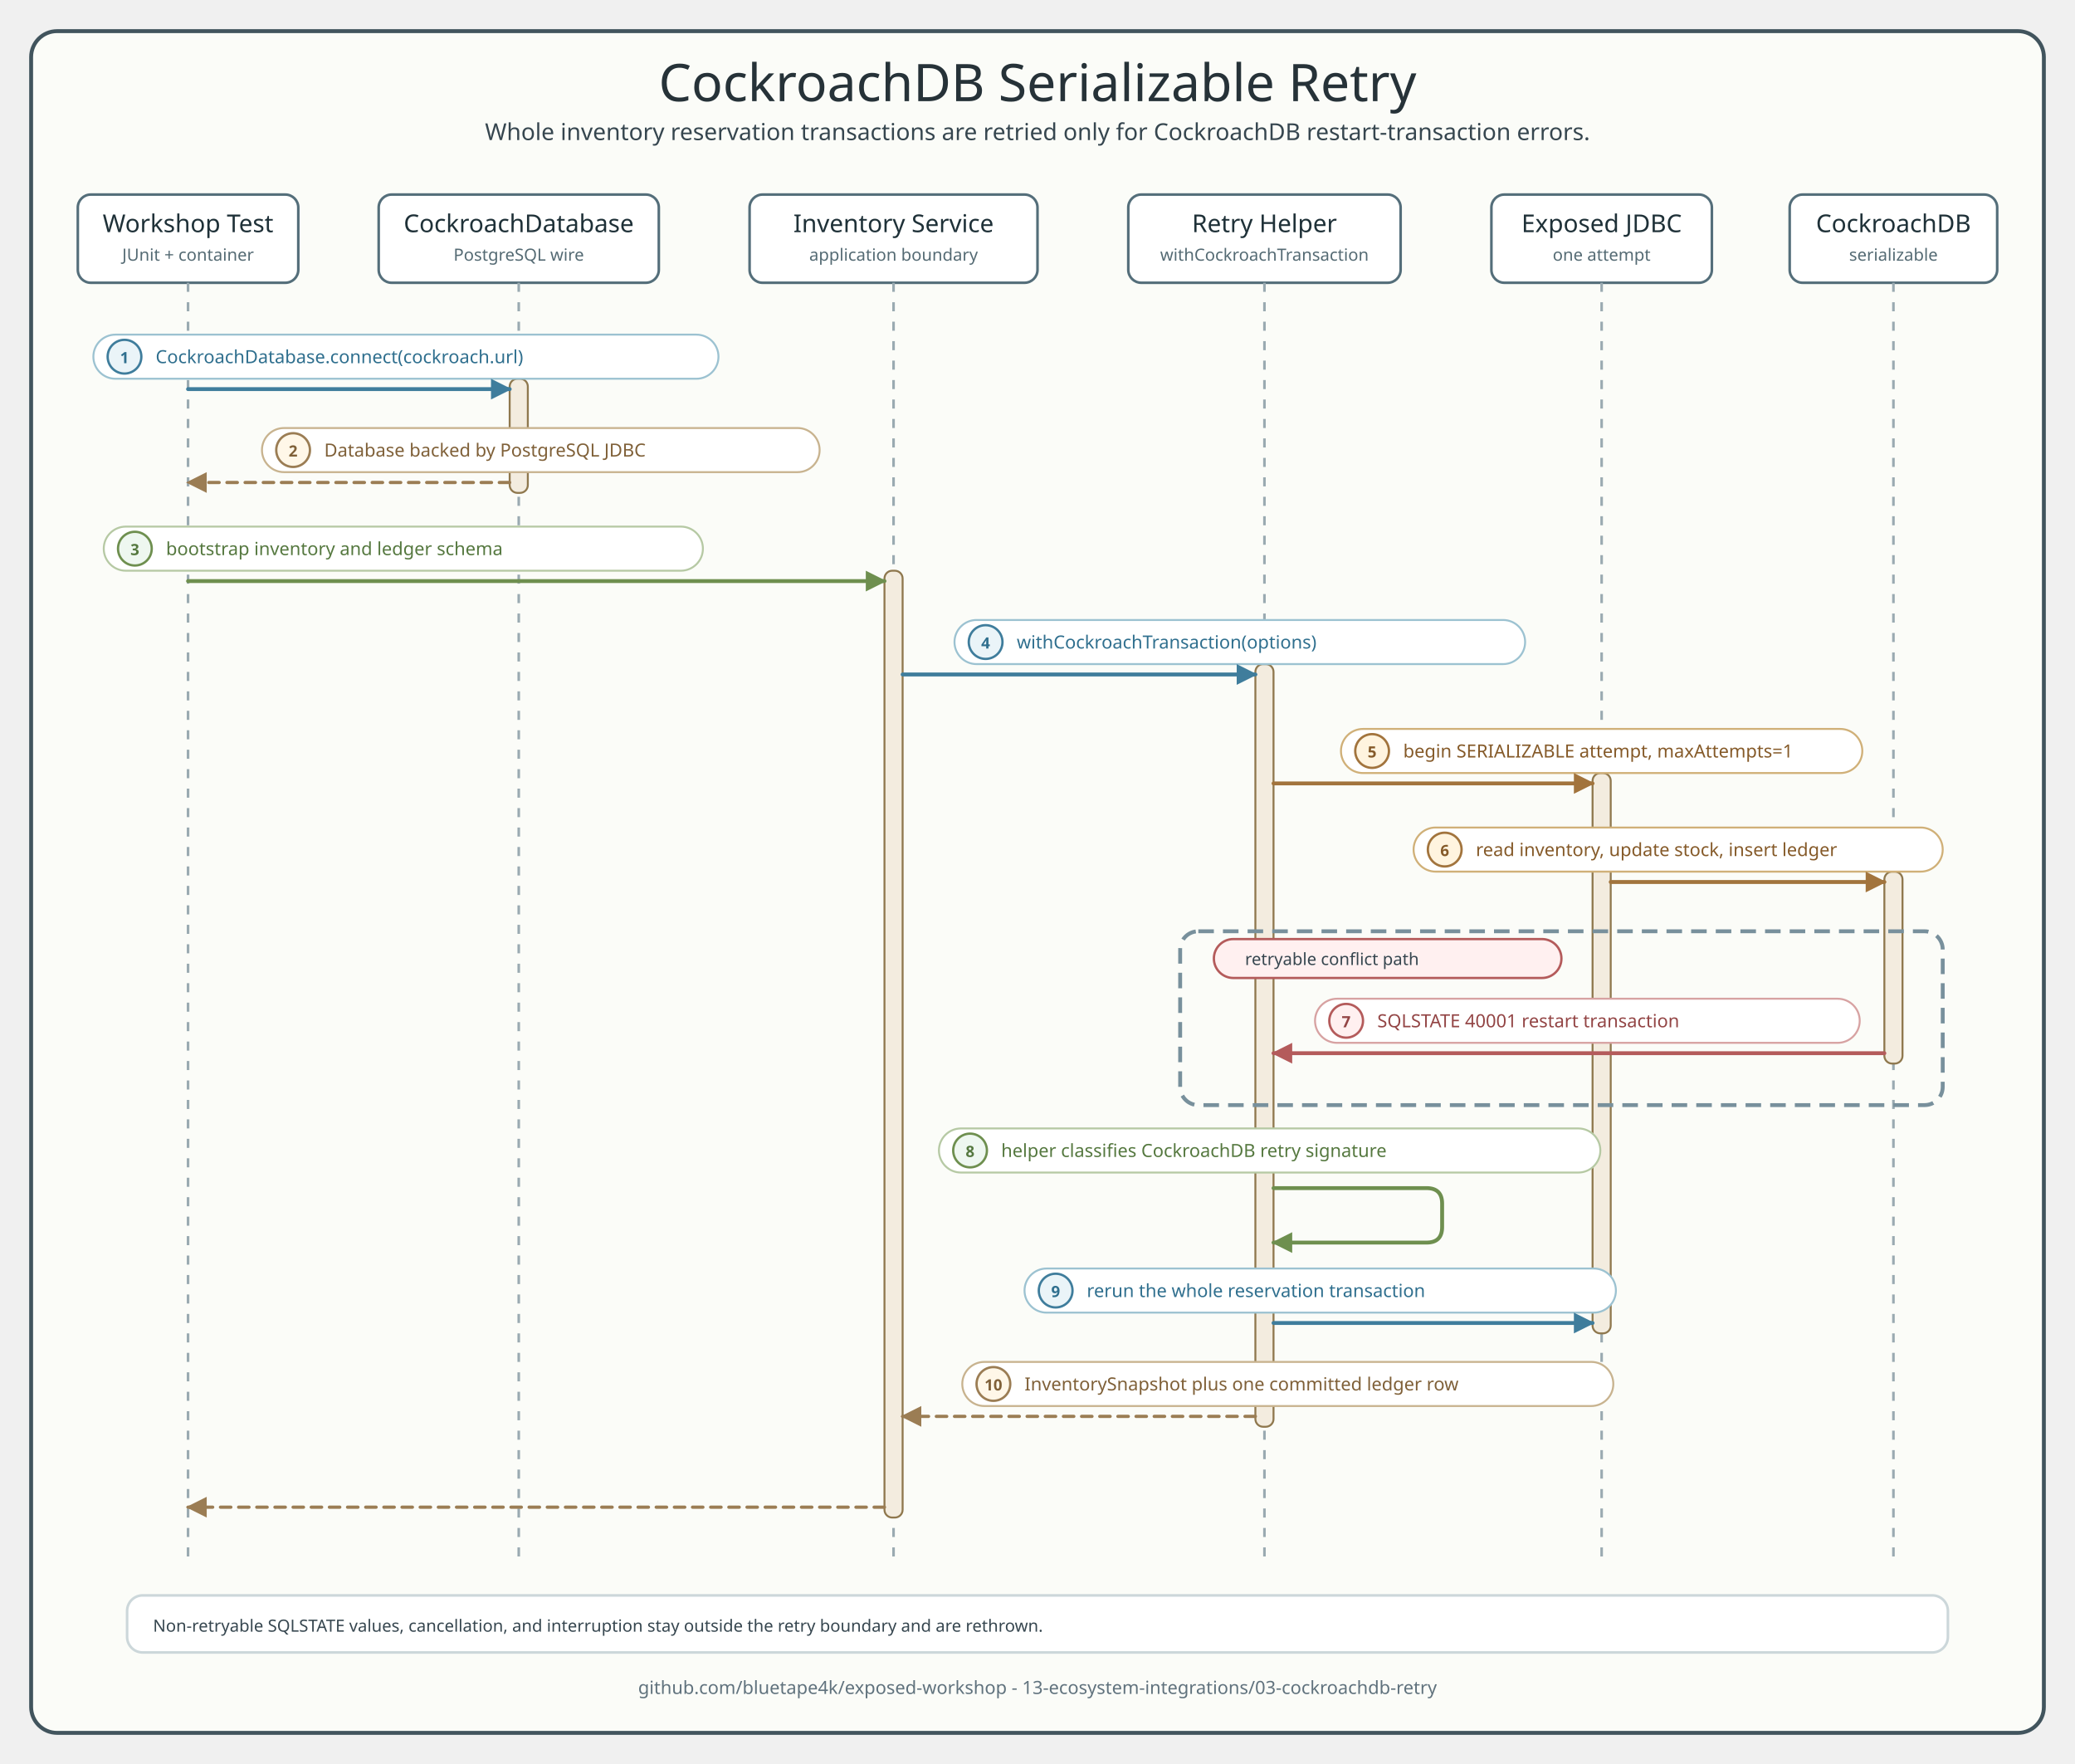
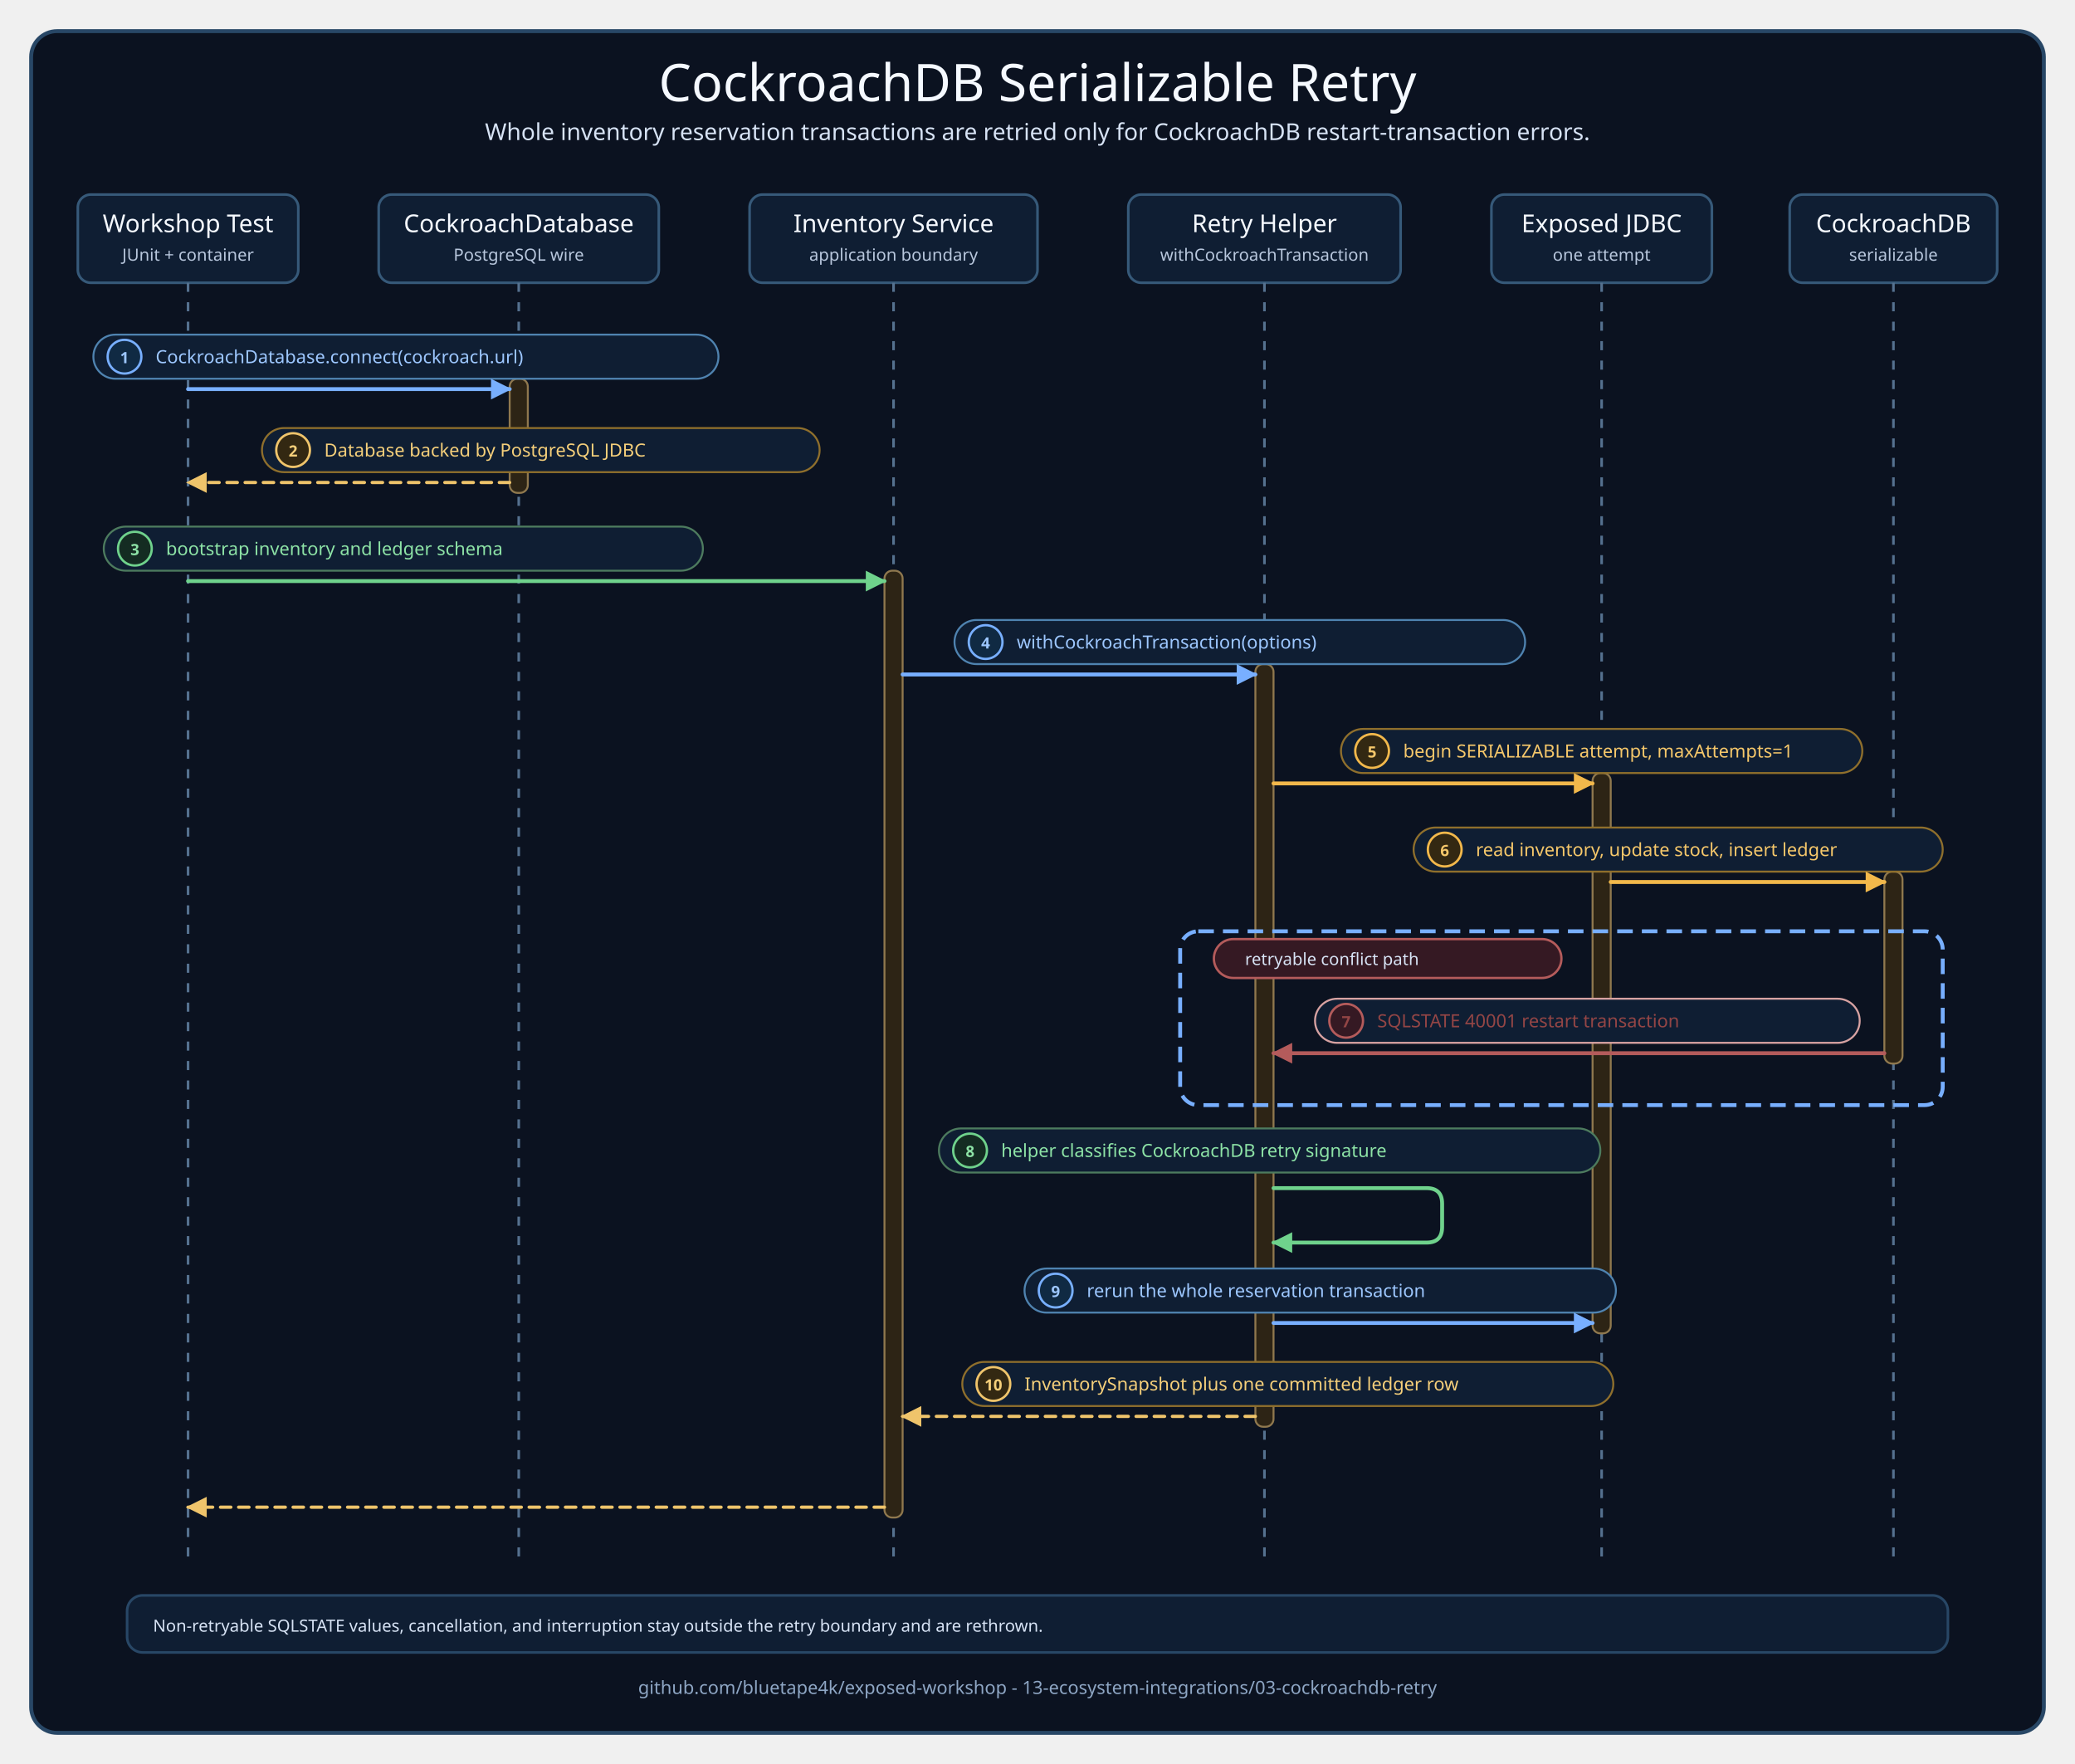
<svg xmlns="http://www.w3.org/2000/svg" width="1600" height="1360" viewBox="0 0 1600 1360" role="img" aria-labelledby="title desc">
  <defs>
    <style>
      text { letter-spacing: 0; }
-       .title { font-family: "Architects Daughter"; font-size: 40px; font-weight: 400; fill: #263238; }
-       .subtitle, .msg, .note, .footer, .role { font-family: "Comic Mono"; fill: #36464f; }
+       .title { font-family: "Architects Daughter"; font-size: 40px; font-weight: 400; fill: #F5F9FF; }
+       .subtitle, .msg, .note, .footer, .role { font-family: "Comic Mono"; fill: #D7E3F5; }
      .subtitle { font-size: 18px; }
-       .participant { font-family: "Architects Daughter"; font-size: 19px; font-weight: 400; fill: #1f3138; }
-       .role { font-size: 13px; fill: #546a73; }
+       .participant { font-family: "Architects Daughter"; font-size: 19px; font-weight: 400; fill: #F5F9FF; }
+       .role { font-size: 13px; fill: #B8C7DD; }
      .msg { font-size: 14px; }
      .note { font-size: 13px; }
-       .footer { font-size: 14px; fill: #60727d; }
-       .frame { fill: #fbfcf8; stroke: #41545d; stroke-width: 3; }
-       .header { fill: #ffffff; stroke: #546e7a; stroke-width: 2; }
-       .lifeline { stroke: #9aaab1; stroke-width: 2; stroke-dasharray: 7 8; }
-       .activation { fill: #f3ecdf; stroke: #8f784e; stroke-width: 1.5; }
-       .call { fill: none; stroke: #3f7d9c; stroke-width: 3; stroke-linecap: round; stroke-linejoin: round; marker-end: url(#arrowCall); }
-       .sql { fill: none; stroke: #a2743d; stroke-width: 3; stroke-linecap: round; stroke-linejoin: round; marker-end: url(#arrowSql); }
-       .state { fill: none; stroke: #6e8f4f; stroke-width: 3; stroke-linecap: round; stroke-linejoin: round; marker-end: url(#arrowState); }
-       .return { fill: none; stroke: #9b7d54; stroke-width: 2.5; stroke-dasharray: 8 6; stroke-linecap: round; stroke-linejoin: round; marker-end: url(#arrowReturn); }
+       .footer { font-size: 14px; fill: #8EA6C4; }
+       .frame { fill: #0B1220; stroke: #284766; stroke-width: 3; }
+       .header { fill: #0F1E33; stroke: #365979; stroke-width: 2; }
+       .lifeline { stroke: #55718F; stroke-width: 2; stroke-dasharray: 7 8; }
+       .activation { fill: #2D2415; stroke: #8f784e; stroke-width: 1.5; }
+       .call { fill: none; stroke: #78AFFF; stroke-width: 3; stroke-linecap: round; stroke-linejoin: round; marker-end: url(#arrowCall); }
+       .sql { fill: none; stroke: #F2B84B; stroke-width: 3; stroke-linecap: round; stroke-linejoin: round; marker-end: url(#arrowSql); }
+       .state { fill: none; stroke: #6FD28C; stroke-width: 3; stroke-linecap: round; stroke-linejoin: round; marker-end: url(#arrowState); }
+       .return { fill: none; stroke: #EFC46B; stroke-width: 2.5; stroke-dasharray: 8 6; stroke-linecap: round; stroke-linejoin: round; marker-end: url(#arrowReturn); }
      .error { fill: none; stroke: #b45b5b; stroke-width: 3; stroke-linecap: round; stroke-linejoin: round; marker-end: url(#arrowError); }
-       .alt { fill: none; stroke: #78909c; stroke-width: 3; stroke-dasharray: 12 7; }
-       .label { fill: #ffffff; stroke: #d7e0e4; stroke-width: 1.5; }
-       .label.callLabel { stroke: #9cc2d1; }
-       .label.sqlLabel { stroke: #d0b078; }
-       .label.stateLabel { stroke: #b6c9a4; }
-       .label.returnLabel { stroke: #c8b38f; }
+       .alt { fill: none; stroke: #78AFFF; stroke-width: 3; stroke-dasharray: 12 7; }
+       .label { fill: #0F1E33; stroke: #365979; stroke-width: 1.5; }
+       .label.callLabel { stroke: #4F83B0; }
+       .label.sqlLabel { stroke: #8F6F2C; }
+       .label.stateLabel { stroke: #4D7B5E; }
+       .label.returnLabel { stroke: #8F6F2C; }
      .label.errorLabel { stroke: #d7a2a2; }
      .badge { stroke-width: 1.8; }
-       .badge.callBadge { fill: #eaf4f8; stroke: #3f7d9c; }
-       .badge.sqlBadge { fill: #fff4df; stroke: #a2743d; }
-       .badge.stateBadge { fill: #eef7f0; stroke: #6e8f4f; }
-       .badge.returnBadge { fill: #fff7e8; stroke: #9b7d54; }
-       .badge.errorBadge { fill: #fff0f0; stroke: #b45b5b; }
+       .badge.callBadge { fill: #102A43; stroke: #78AFFF; }
+       .badge.sqlBadge { fill: #332812; stroke: #F2B84B; }
+       .badge.stateBadge { fill: #142C22; stroke: #6FD28C; }
+       .badge.returnBadge { fill: #332812; stroke: #EFC46B; }
+       .badge.errorBadge { fill: #351923; stroke: #b45b5b; }
      .badgeText { font-family: "Comic Mono"; font-size: 12px; font-weight: 700; }
-       .msg.callText, .badgeText.callText { fill: #2f6f8e; }
-       .msg.sqlText, .badgeText.sqlText { fill: #855a29; }
-       .msg.stateText, .badgeText.stateText { fill: #55783f; }
-       .msg.returnText, .badgeText.returnText { fill: #7f6038; }
+       .msg.callText, .badgeText.callText { fill: #9DC7FF; }
+       .msg.sqlText, .badgeText.sqlText { fill: #F5C76A; }
+       .msg.stateText, .badgeText.stateText { fill: #8DE3A6; }
+       .msg.returnText, .badgeText.returnText { fill: #F5CF7A; }
      .msg.errorText, .badgeText.errorText { fill: #934545; }
    </style>
    <marker id="arrowCall" markerUnits="userSpaceOnUse" markerWidth="16" markerHeight="16" viewBox="0 0 10 10" refX="9" refY="5" orient="auto">
-       <path d="M 0 0 L 10 5 L 0 10 Z" fill="#3f7d9c" stroke="#3f7d9c" stroke-width="0" stroke-dasharray="none" style="stroke-dasharray:none!important" />
+       <path d="M 0 0 L 10 5 L 0 10 Z" fill="#78AFFF" stroke="#78AFFF" stroke-width="0" stroke-dasharray="none" style="stroke-dasharray:none!important" />
    </marker>
    <marker id="arrowSql" markerUnits="userSpaceOnUse" markerWidth="16" markerHeight="16" viewBox="0 0 10 10" refX="9" refY="5" orient="auto">
-       <path d="M 0 0 L 10 5 L 0 10 Z" fill="#a2743d" stroke="#a2743d" stroke-width="0" stroke-dasharray="none" style="stroke-dasharray:none!important" />
+       <path d="M 0 0 L 10 5 L 0 10 Z" fill="#F2B84B" stroke="#F2B84B" stroke-width="0" stroke-dasharray="none" style="stroke-dasharray:none!important" />
    </marker>
    <marker id="arrowState" markerUnits="userSpaceOnUse" markerWidth="16" markerHeight="16" viewBox="0 0 10 10" refX="9" refY="5" orient="auto">
-       <path d="M 0 0 L 10 5 L 0 10 Z" fill="#6e8f4f" stroke="#6e8f4f" stroke-width="0" stroke-dasharray="none" style="stroke-dasharray:none!important" />
+       <path d="M 0 0 L 10 5 L 0 10 Z" fill="#6FD28C" stroke="#6FD28C" stroke-width="0" stroke-dasharray="none" style="stroke-dasharray:none!important" />
    </marker>
    <marker id="arrowReturn" markerUnits="userSpaceOnUse" markerWidth="16" markerHeight="16" viewBox="0 0 10 10" refX="9" refY="5" orient="auto">
-       <path d="M 0 0 L 10 5 L 0 10 Z" fill="#9b7d54" stroke="#9b7d54" stroke-width="0" stroke-dasharray="none" style="stroke-dasharray:none!important" />
+       <path d="M 0 0 L 10 5 L 0 10 Z" fill="#EFC46B" stroke="#EFC46B" stroke-width="0" stroke-dasharray="none" style="stroke-dasharray:none!important" />
    </marker>
    <marker id="arrowError" markerUnits="userSpaceOnUse" markerWidth="16" markerHeight="16" viewBox="0 0 10 10" refX="9" refY="5" orient="auto">
      <path d="M 0 0 L 10 5 L 0 10 Z" fill="#b45b5b" stroke="#b45b5b" stroke-width="0" stroke-dasharray="none" style="stroke-dasharray:none!important" />
    </marker>
  </defs>
  <rect x="24" y="24" width="1552" height="1312" rx="20" class="frame" />
  <text x="800" y="78" text-anchor="middle" class="title">CockroachDB Serializable Retry</text>
  <text x="800" y="108" text-anchor="middle" class="subtitle">Whole inventory reservation transactions are retried only for CockroachDB restart-transaction errors.</text>
  <g id="participants">
    <rect x="60" y="150" width="170" height="68" rx="10" class="header" />
    <text x="145" y="179" text-anchor="middle" class="participant">Workshop Test</text>
    <text x="145" y="201" text-anchor="middle" class="role">JUnit + container</text>
    <rect x="292" y="150" width="216" height="68" rx="10" class="header" />
    <text x="400" y="179" text-anchor="middle" class="participant">CockroachDatabase</text>
    <text x="400" y="201" text-anchor="middle" class="role">PostgreSQL wire</text>
    <rect x="578" y="150" width="222" height="68" rx="10" class="header" />
    <text x="689" y="179" text-anchor="middle" class="participant">Inventory Service</text>
    <text x="689" y="201" text-anchor="middle" class="role">application boundary</text>
    <rect x="870" y="150" width="210" height="68" rx="10" class="header" />
    <text x="975" y="179" text-anchor="middle" class="participant">Retry Helper</text>
    <text x="975" y="201" text-anchor="middle" class="role">withCockroachTransaction</text>
    <rect x="1150" y="150" width="170" height="68" rx="10" class="header" />
    <text x="1235" y="179" text-anchor="middle" class="participant">Exposed JDBC</text>
    <text x="1235" y="201" text-anchor="middle" class="role">one attempt</text>
    <rect x="1380" y="150" width="160" height="68" rx="10" class="header" />
    <text x="1460" y="179" text-anchor="middle" class="participant">CockroachDB</text>
    <text x="1460" y="201" text-anchor="middle" class="role">serializable</text>
  </g>
  <line x1="145" y1="218" x2="145" y2="1200" class="lifeline" />
  <line x1="400" y1="218" x2="400" y2="1200" class="lifeline" />
  <line x1="689" y1="218" x2="689" y2="1200" class="lifeline" />
  <line x1="975" y1="218" x2="975" y2="1200" class="lifeline" />
  <line x1="1235" y1="218" x2="1235" y2="1200" class="lifeline" />
  <line x1="1460" y1="218" x2="1460" y2="1200" class="lifeline" />
  <rect x="393" y="292" width="14" height="88" rx="6" class="activation" />
  <rect x="682" y="440" width="14" height="730" rx="6" class="activation" />
  <rect x="968" y="512" width="14" height="588" rx="6" class="activation" />
  <rect x="1228" y="596" width="14" height="432" rx="6" class="activation" />
  <rect x="1453" y="672" width="14" height="148" rx="6" class="activation" />
  <rect x="72" y="258" width="482" height="34" rx="17" class="label callLabel" />
  <circle cx="96" cy="275" r="13" class="badge callBadge" />
  <text x="96" y="280" text-anchor="middle" class="badgeText callText">1</text>
  <text x="120" y="280" class="msg callText">CockroachDatabase.connect(cockroach.url)</text>
  <path d="M 145 300 L 393 300" class="call" data-connector="connector" />
  <rect x="202" y="330" width="430" height="34" rx="17" class="label returnLabel" />
  <circle cx="226" cy="347" r="13" class="badge returnBadge" />
  <text x="226" y="352" text-anchor="middle" class="badgeText returnText">2</text>
  <text x="250" y="352" class="msg returnText">Database backed by PostgreSQL JDBC</text>
  <path d="M 393 372 L 145 372" class="return" data-connector="connector" />
  <rect x="80" y="406" width="462" height="34" rx="17" class="label stateLabel" />
  <circle cx="104" cy="423" r="13" class="badge stateBadge" />
  <text x="104" y="428" text-anchor="middle" class="badgeText stateText">3</text>
  <text x="128" y="428" class="msg stateText">bootstrap inventory and ledger schema</text>
  <path d="M 145 448 L 682 448" class="state" data-connector="connector" />
  <rect x="736" y="478" width="440" height="34" rx="17" class="label callLabel" />
  <circle cx="760" cy="495" r="13" class="badge callBadge" />
  <text x="760" y="500" text-anchor="middle" class="badgeText callText">4</text>
  <text x="784" y="500" class="msg callText">withCockroachTransaction(options)</text>
  <path d="M 696 520 L 968 520" class="call" data-connector="connector" />
  <rect x="1034" y="562" width="402" height="34" rx="17" class="label sqlLabel" />
  <circle cx="1058" cy="579" r="13" class="badge sqlBadge" />
  <text x="1058" y="584" text-anchor="middle" class="badgeText sqlText">5</text>
  <text x="1082" y="584" class="msg sqlText">begin SERIALIZABLE attempt, maxAttempts=1</text>
  <path d="M 982 604 L 1228 604" class="sql" data-connector="connector" />
  <rect x="1090" y="638" width="408" height="34" rx="17" class="label sqlLabel" />
  <circle cx="1114" cy="655" r="13" class="badge sqlBadge" />
  <text x="1114" y="660" text-anchor="middle" class="badgeText sqlText">6</text>
  <text x="1138" y="660" class="msg sqlText">read inventory, update stock, insert ledger</text>
  <path d="M 1242 680 L 1453 680" class="sql" data-connector="connector" />
  <rect x="910" y="718" width="588" height="134" rx="14" class="alt" />
-   <rect x="936" y="724" width="268" height="30" rx="15" fill="#fff0f0" stroke="#b45b5b" stroke-width="1.8" />
+   <rect x="936" y="724" width="268" height="30" rx="15" fill="#351923" stroke="#b45b5b" stroke-width="1.8" />
  <text x="960" y="744" class="note">retryable conflict path</text>
  <rect x="1014" y="770" width="420" height="34" rx="17" class="label errorLabel" />
  <circle cx="1038" cy="787" r="13" class="badge errorBadge" />
  <text x="1038" y="792" text-anchor="middle" class="badgeText errorText">7</text>
  <text x="1062" y="792" class="msg errorText">SQLSTATE 40001 restart transaction</text>
  <path d="M 1453 812 L 982 812" class="error" data-connector="connector" />
  <rect x="724" y="870" width="510" height="34" rx="17" class="label stateLabel" />
  <circle cx="748" cy="887" r="13" class="badge stateBadge" />
  <text x="748" y="892" text-anchor="middle" class="badgeText stateText">8</text>
  <text x="772" y="892" class="msg stateText">helper classifies CockroachDB retry signature</text>
  <path d="M 982 916 L 1100 916 Q 1112 916 1112 928 L 1112 946 Q 1112 958 1100 958 L 982 958" class="state" data-connector="connector" />
  <rect x="790" y="978" width="456" height="34" rx="17" class="label callLabel" />
  <circle cx="814" cy="995" r="13" class="badge callBadge" />
  <text x="814" y="1000" text-anchor="middle" class="badgeText callText">9</text>
  <text x="838" y="1000" class="msg callText">rerun the whole reservation transaction</text>
  <path d="M 982 1020 L 1228 1020" class="call" data-connector="connector" />
  <rect x="742" y="1050" width="502" height="34" rx="17" class="label returnLabel" />
  <circle cx="766" cy="1067" r="13" class="badge returnBadge" />
  <text x="766" y="1072" text-anchor="middle" class="badgeText returnText">10</text>
  <text x="790" y="1072" class="msg returnText">InventorySnapshot plus one committed ledger row</text>
  <path d="M 968 1092 L 696 1092" class="return" data-connector="connector" />
  <path d="M 682 1162 L 145 1162" class="return" data-connector="connector" />
-   <rect x="98" y="1230" width="1404" height="44" rx="12" fill="#ffffff" stroke="#ccd7da" stroke-width="2" />
+   <rect x="98" y="1230" width="1404" height="44" rx="12" fill="#0F1E33" stroke="#284766" stroke-width="2" />
  <text x="118" y="1258" class="note">Non-retryable SQLSTATE values, cancellation, and interruption stay outside the retry boundary and are rethrown.</text>
  <text x="800" y="1306" text-anchor="middle" class="footer">github.com/bluetape4k/exposed-workshop - 13-ecosystem-integrations/03-cockroachdb-retry</text>
</svg>
